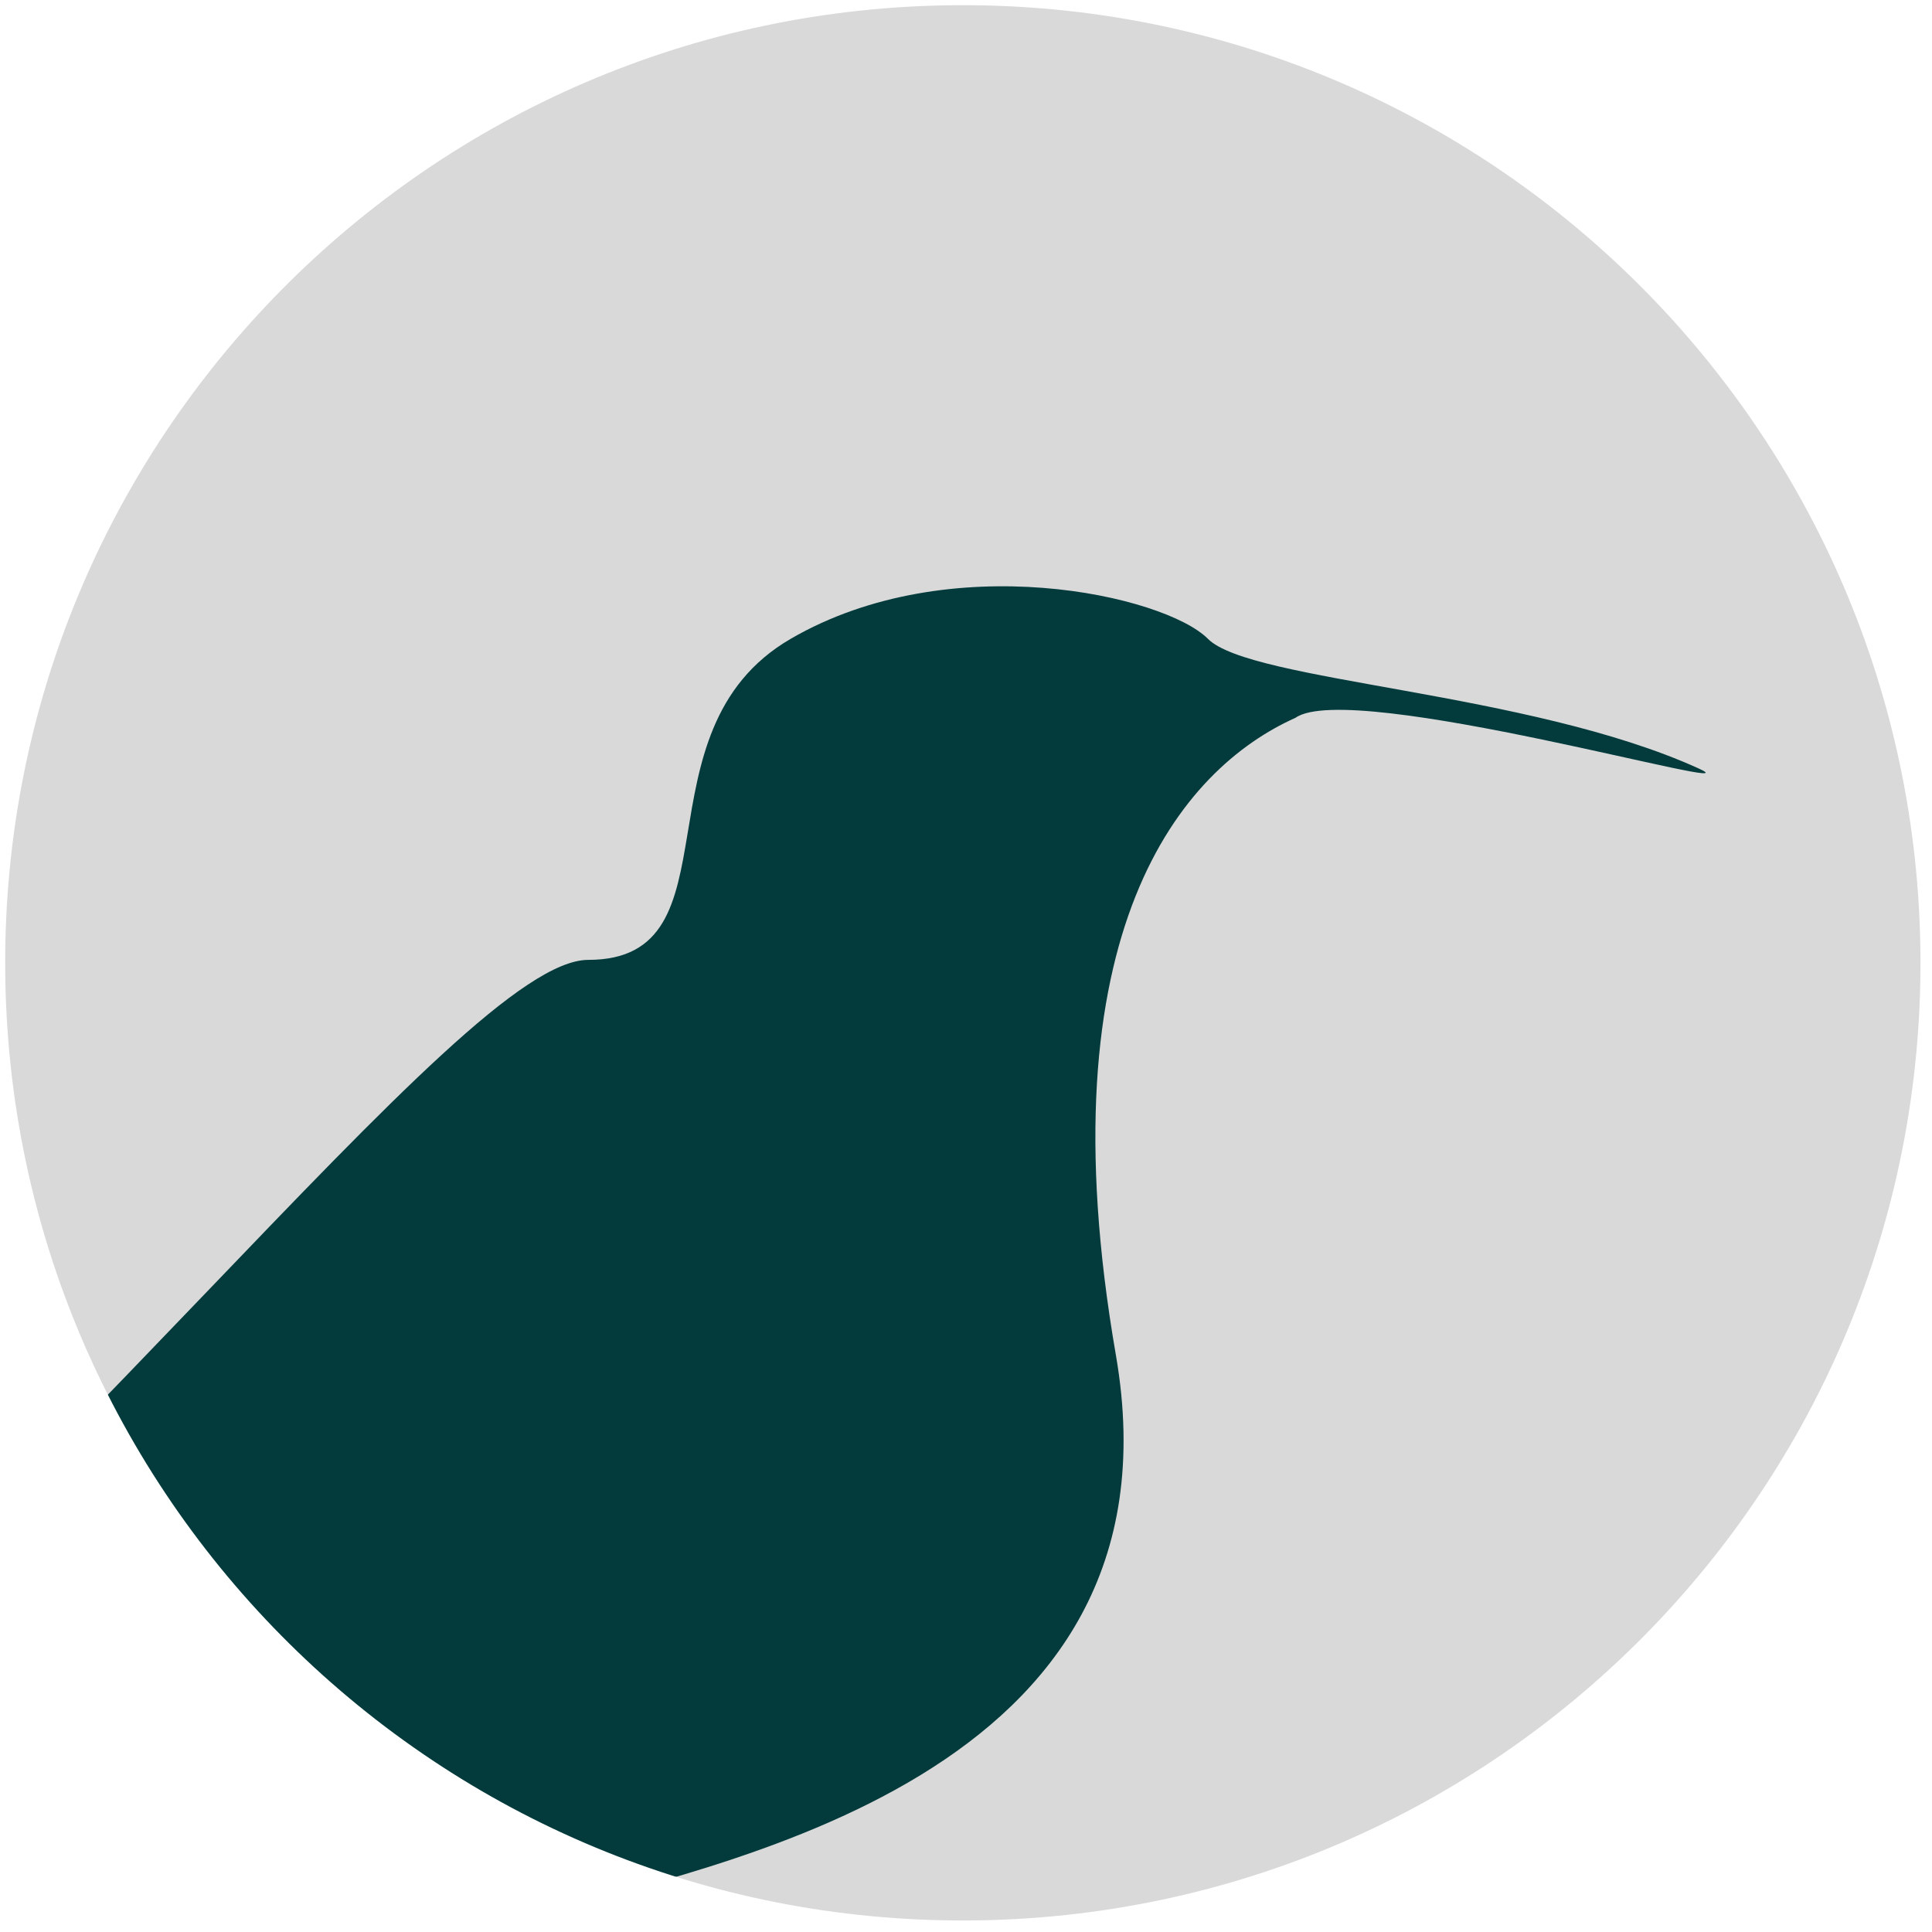
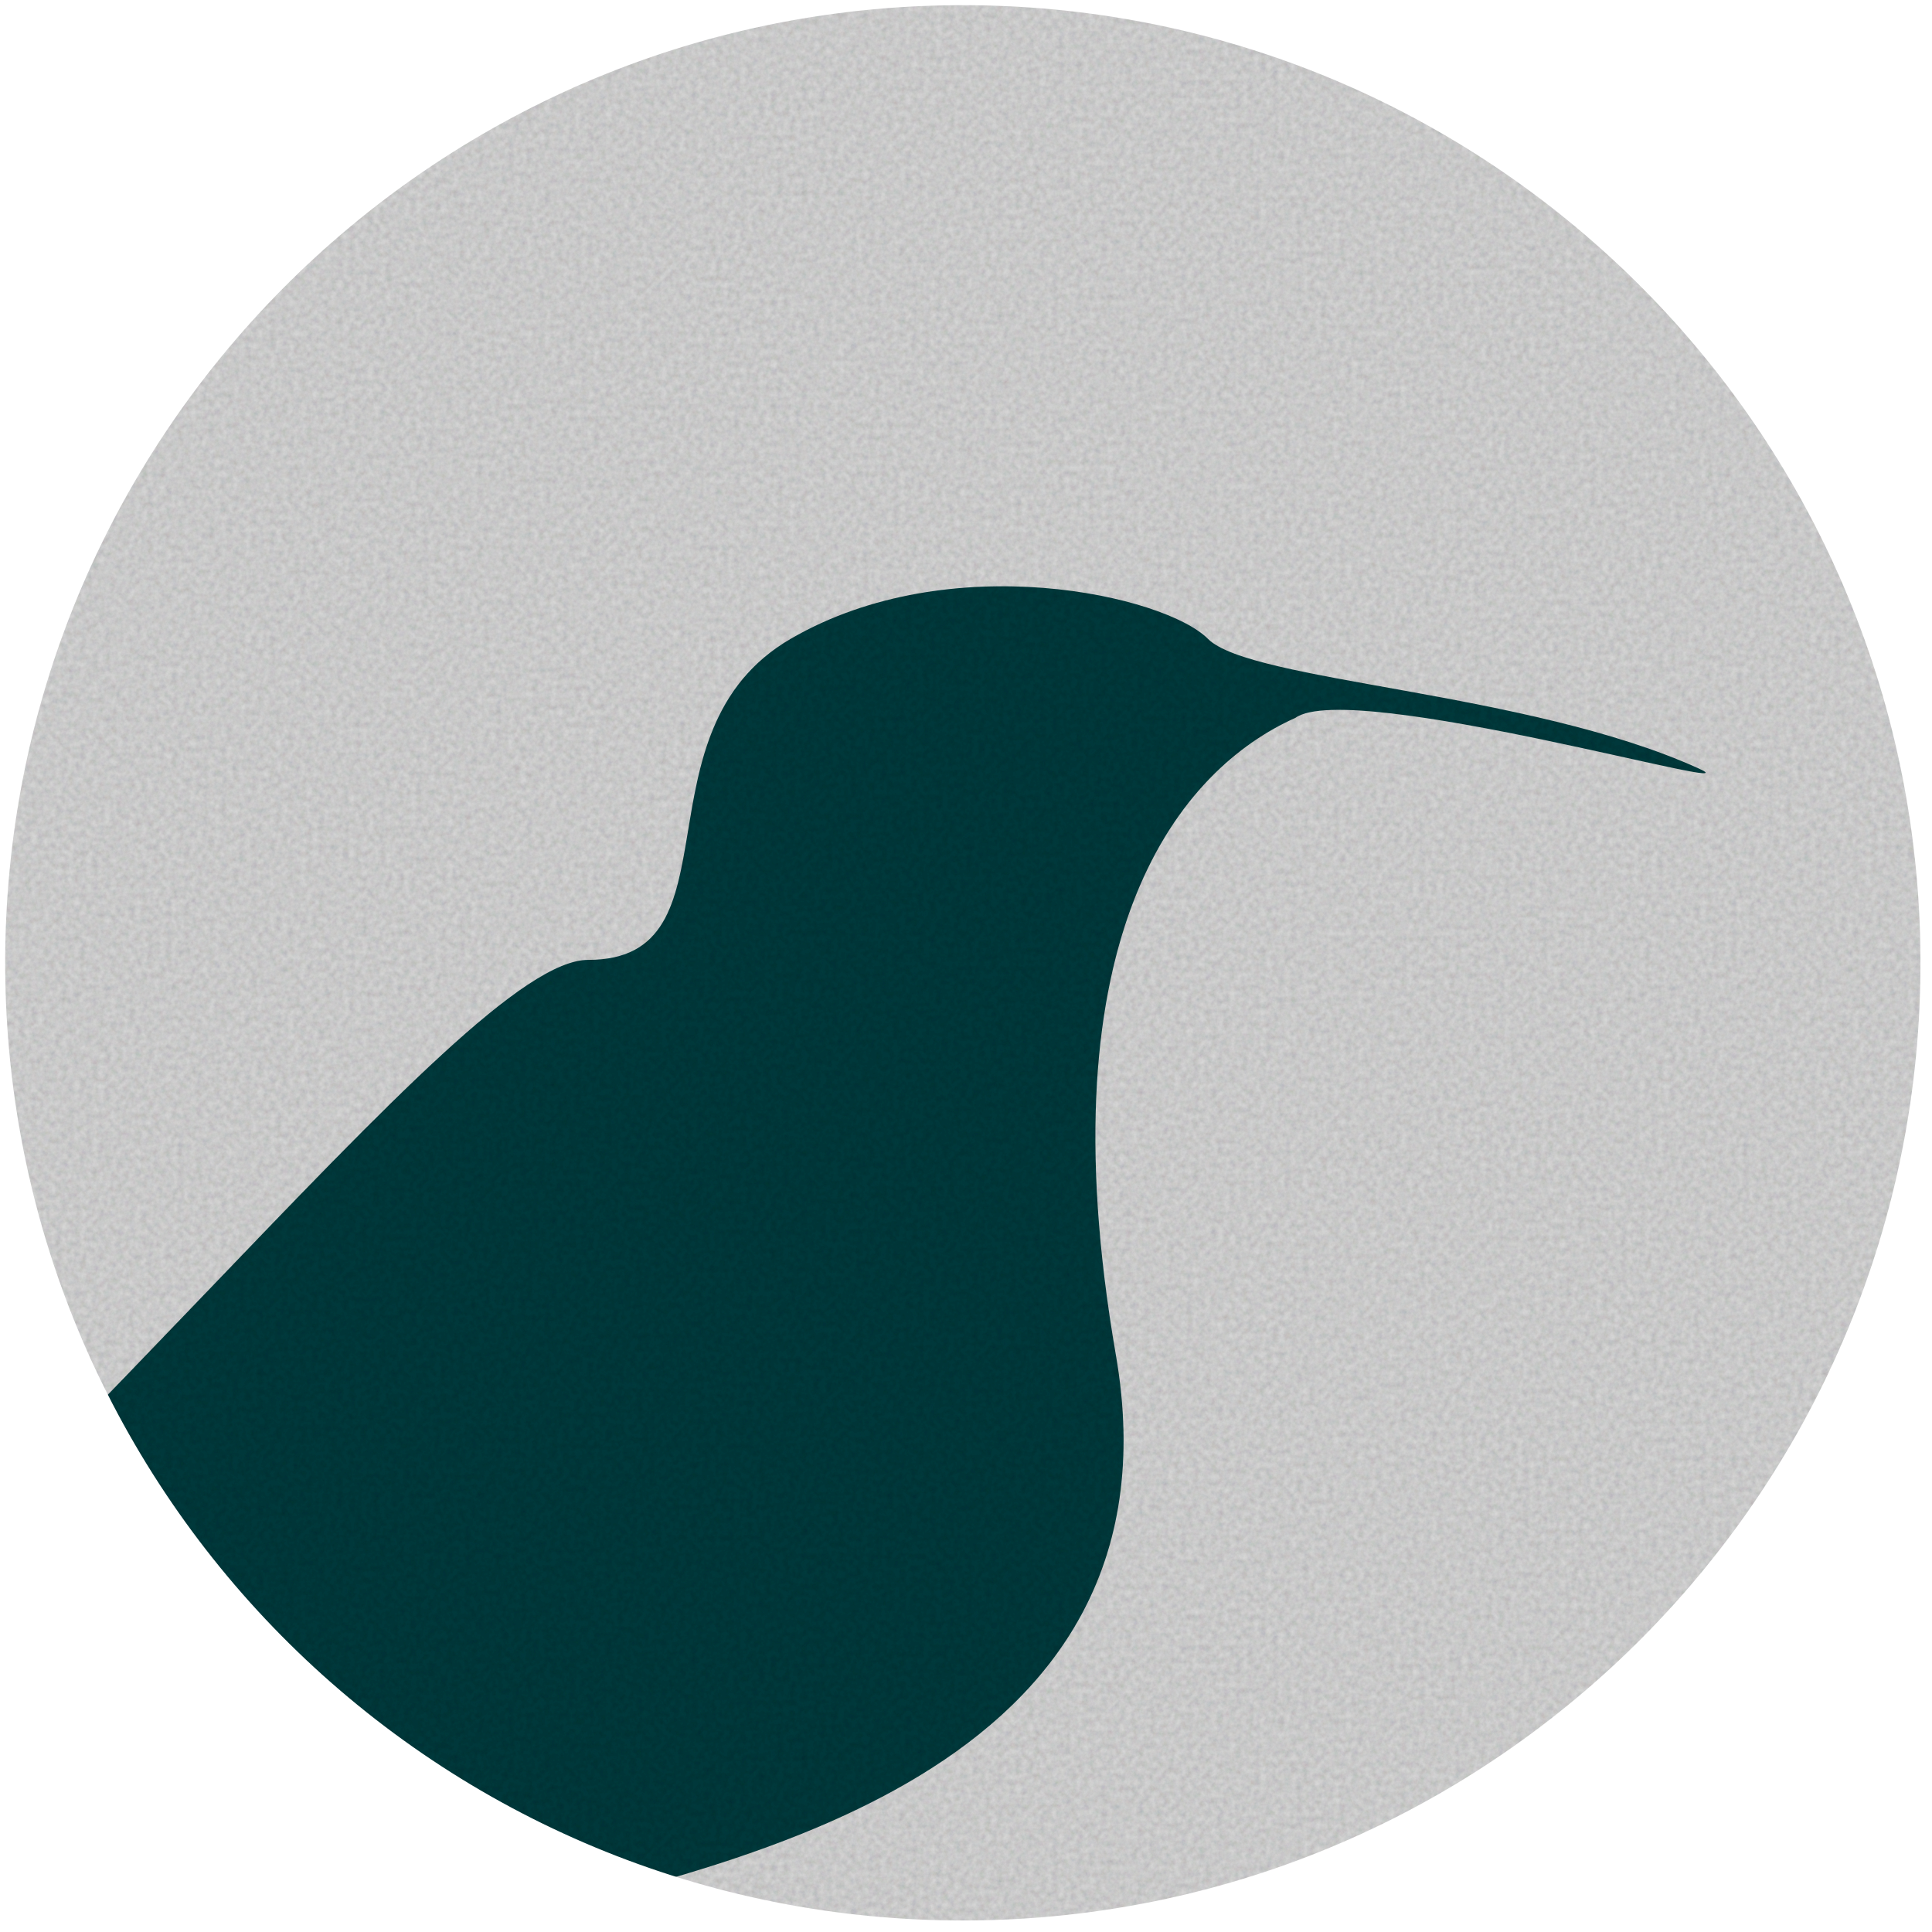
<svg xmlns="http://www.w3.org/2000/svg" width="158" height="158" viewBox="0 0 158 158" fill="none">
+   <defs>
+     <filter id="dualToneNoiseMultiply" x="-20%" y="-20%" width="140%" height="140%">
+       <feTurbulence type="fractalNoise" baseFrequency="2" numOctaves="4" result="noise" />
+       <feComponentTransfer in="noise" result="dualTone">
+         <feFuncR type="table" tableValues="0.5 0.2" />
+         <feFuncG type="table" tableValues="0.5 0.2" />
+         <feFuncB type="table" tableValues="0.5 0.2" />
+         <feFuncA type="linear" slope="0.5" />
+       </feComponentTransfer>
+       <feBlend in="SourceGraphic" in2="dualTone" mode="multiply" />
+     </filter>
+   </defs>
  <mask id="mask0_10_5" style="mask-type:alpha" maskUnits="userSpaceOnUse" x="0" y="0" width="158" height="158">
    <circle cx="78.741" cy="78.741" r="77.817" transform="rotate(-0.310707 78.7409 78.7409)" fill="#D9D9D9" stroke="#D10003" />
  </mask>
-   <g mask="url(#mask0_10_5)">
+   <g mask="url(#mask0_10_5)" filter="url(#dualToneNoiseMultiply)">
    <ellipse cx="91.535" cy="68.651" rx="135.123" ry="108.97" fill="#D9D9D9" />
    <path d="M-7.388 144.247L-57.754 216.851C-44.983 199.822 -8.436 172.082 0.24 164.407C14.406 151.875 25.303 159.503 43.283 156.779C58.539 152.42 97.277 145.554 91.257 110.815C85.236 76.075 96.678 62.846 105.941 58.706C110.456 55.496 144.256 65.27 138.92 62.846C125.011 56.526 102.294 55.777 98.782 52.242C95.27 48.708 77.71 44.668 64.665 52.242C51.621 59.816 60.718 78.499 48.109 78.499C37.683 78.499 4.599 124.088 -43.348 162.772L-7.388 144.247Z" fill="#033B3D" />
  </g>
</svg>
